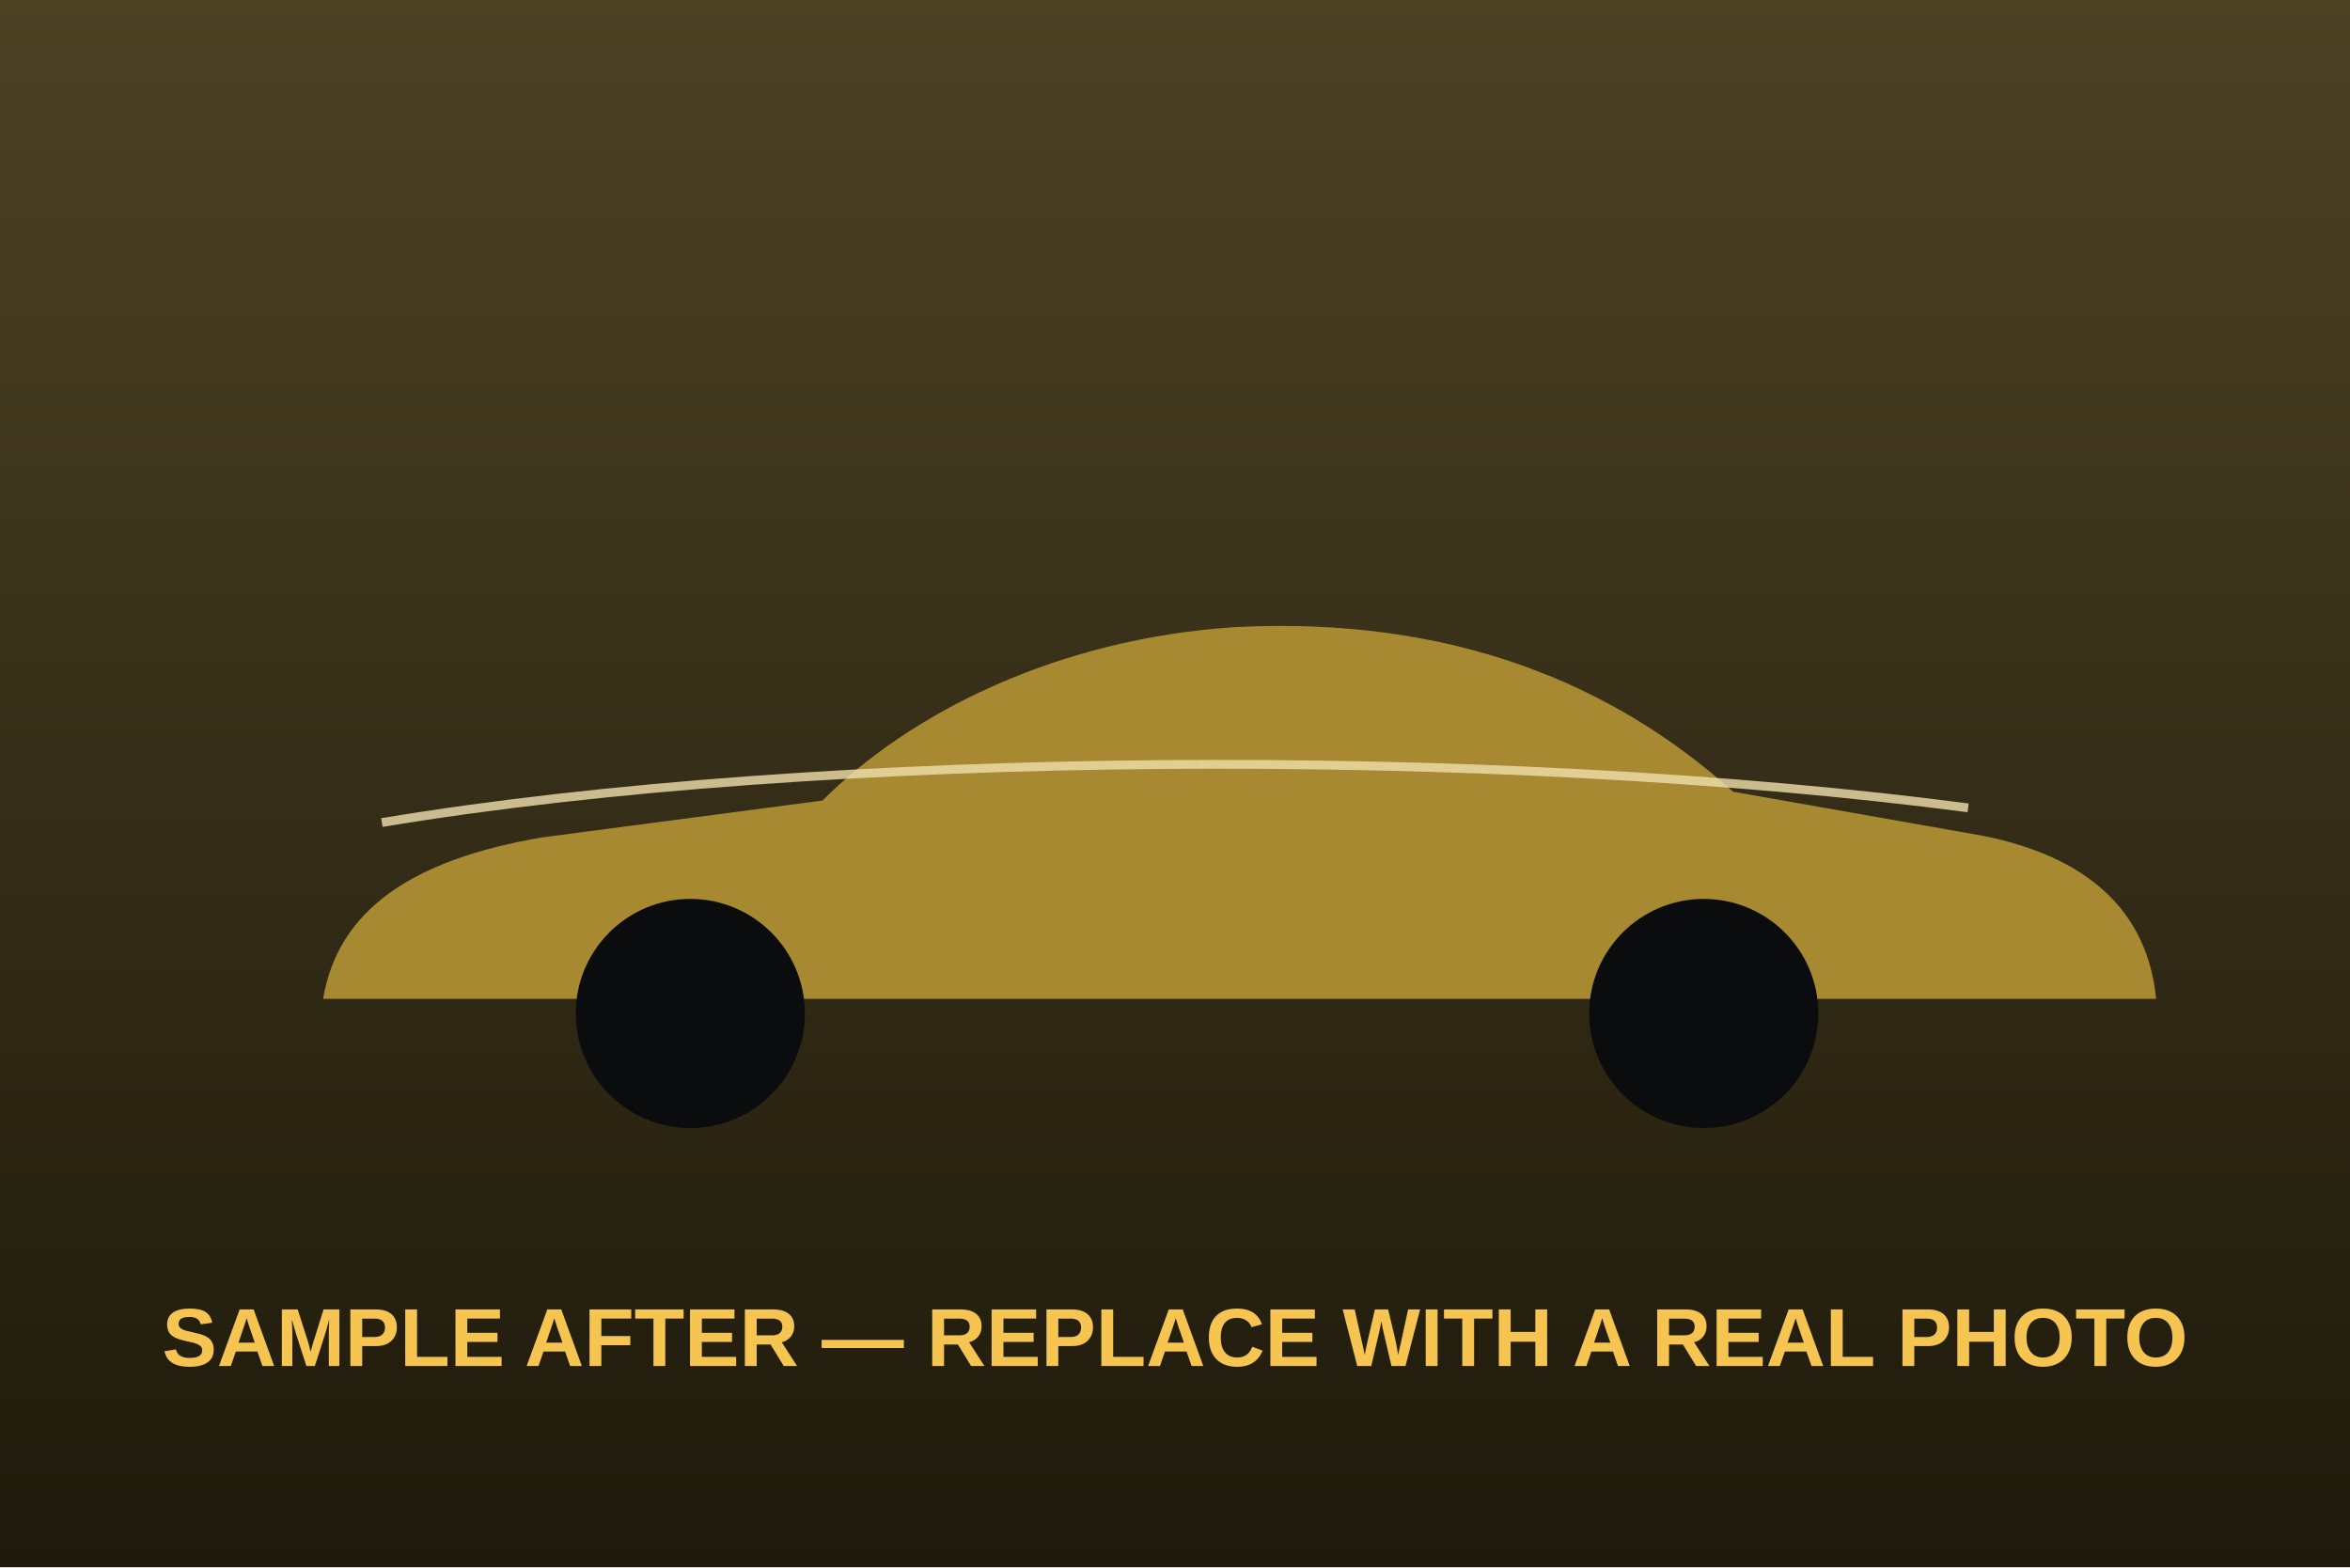
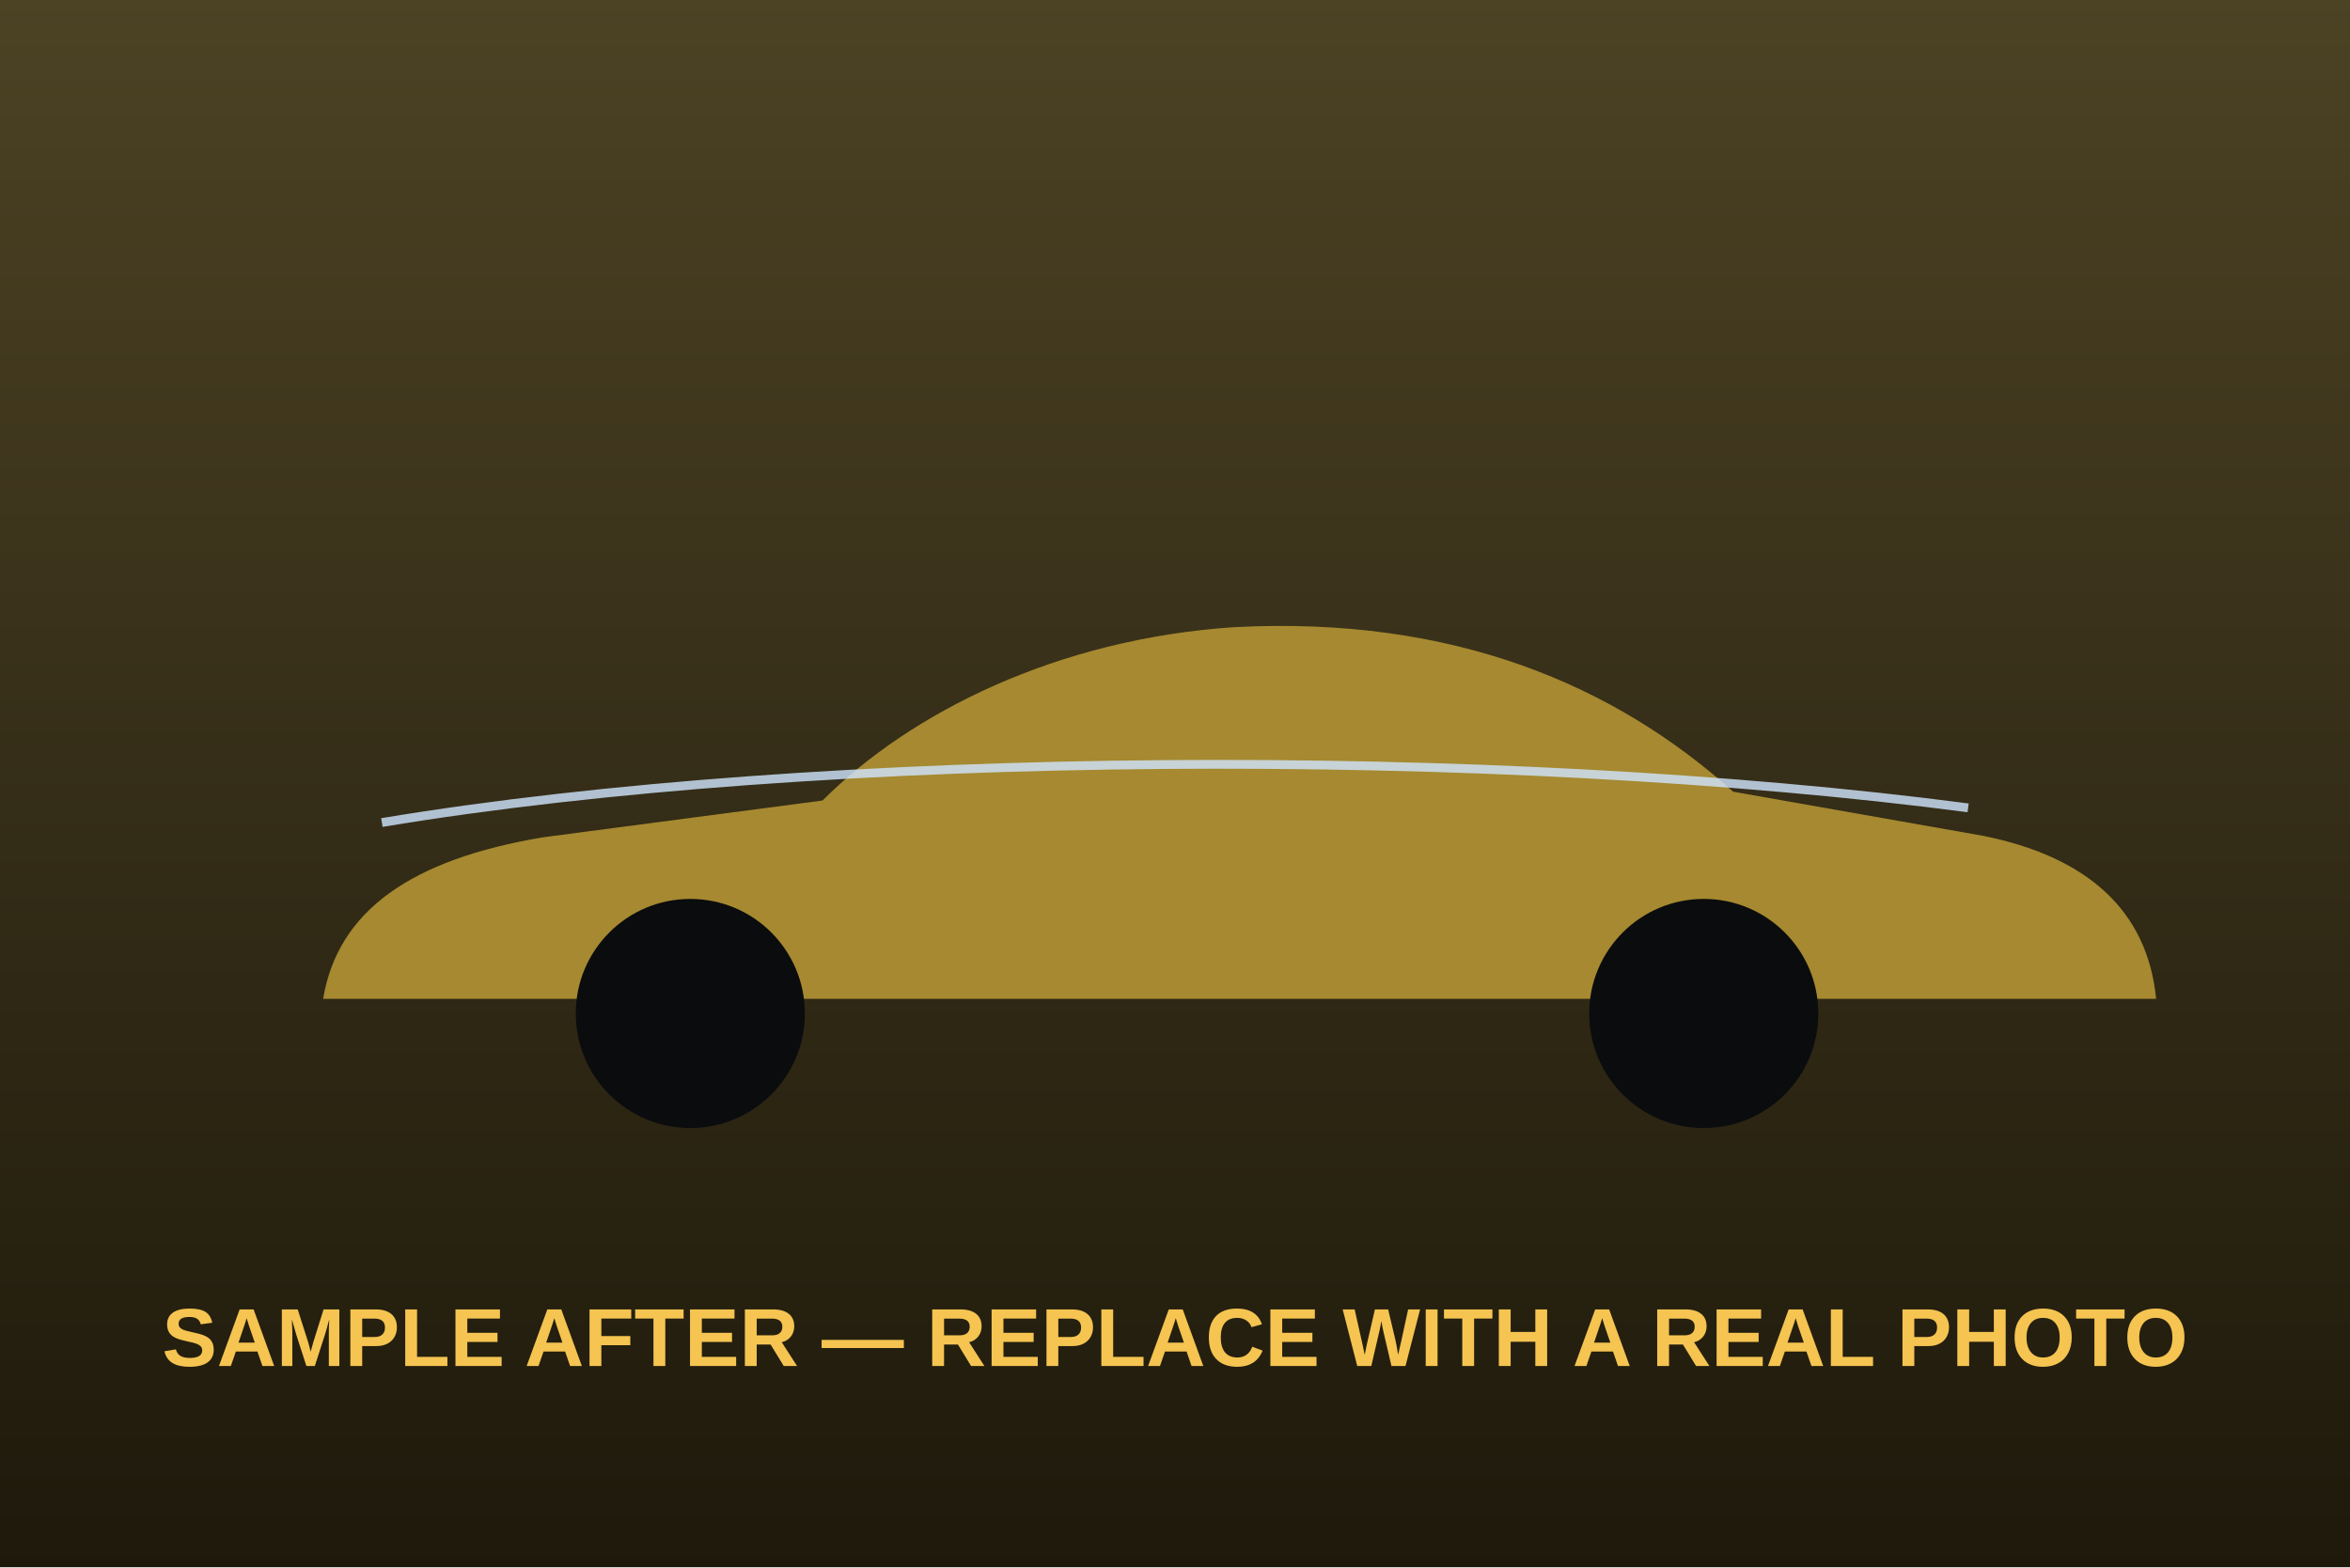
<svg xmlns="http://www.w3.org/2000/svg" viewBox="0 0 1600 1067" width="1600" height="1067">
  <defs>
    <linearGradient id="b" x1="0" y1="0" x2="0" y2="1">
      <stop offset="0" stop-color="hsl(45,35%,22%)" />
      <stop offset="1" stop-color="hsl(45,45%,8%)" />
    </linearGradient>
  </defs>
  <rect width="1600" height="1067" fill="url(#b)" />
  <path d="M220 680c10-60 60-95 150-110l190-25c60-60 160-110 280-118 150-8 260 40 340 112l170 30c70 14 112 50 118 111z" fill="hsl(45,55%,42%)" />
-   <path d="M260 560c300-50 760-52 1080-10" stroke="#f0dfae" stroke-opacity=".8" stroke-width="6" fill="none" />
+   <path d="M260 560c300-50 760-52 1080-10" stroke="#cfe6ff" stroke-opacity=".8" stroke-width="6" fill="none" />
  <circle cx="470" cy="690" r="78" fill="#0b0c0e" />
  <circle cx="1160" cy="690" r="78" fill="#0b0c0e" />
  <text x="800" y="930" text-anchor="middle" font-family="Arial,sans-serif" font-size="56" font-weight="700" fill="#f5c451">SAMPLE AFTER — REPLACE WITH A REAL PHOTO</text>
</svg>
